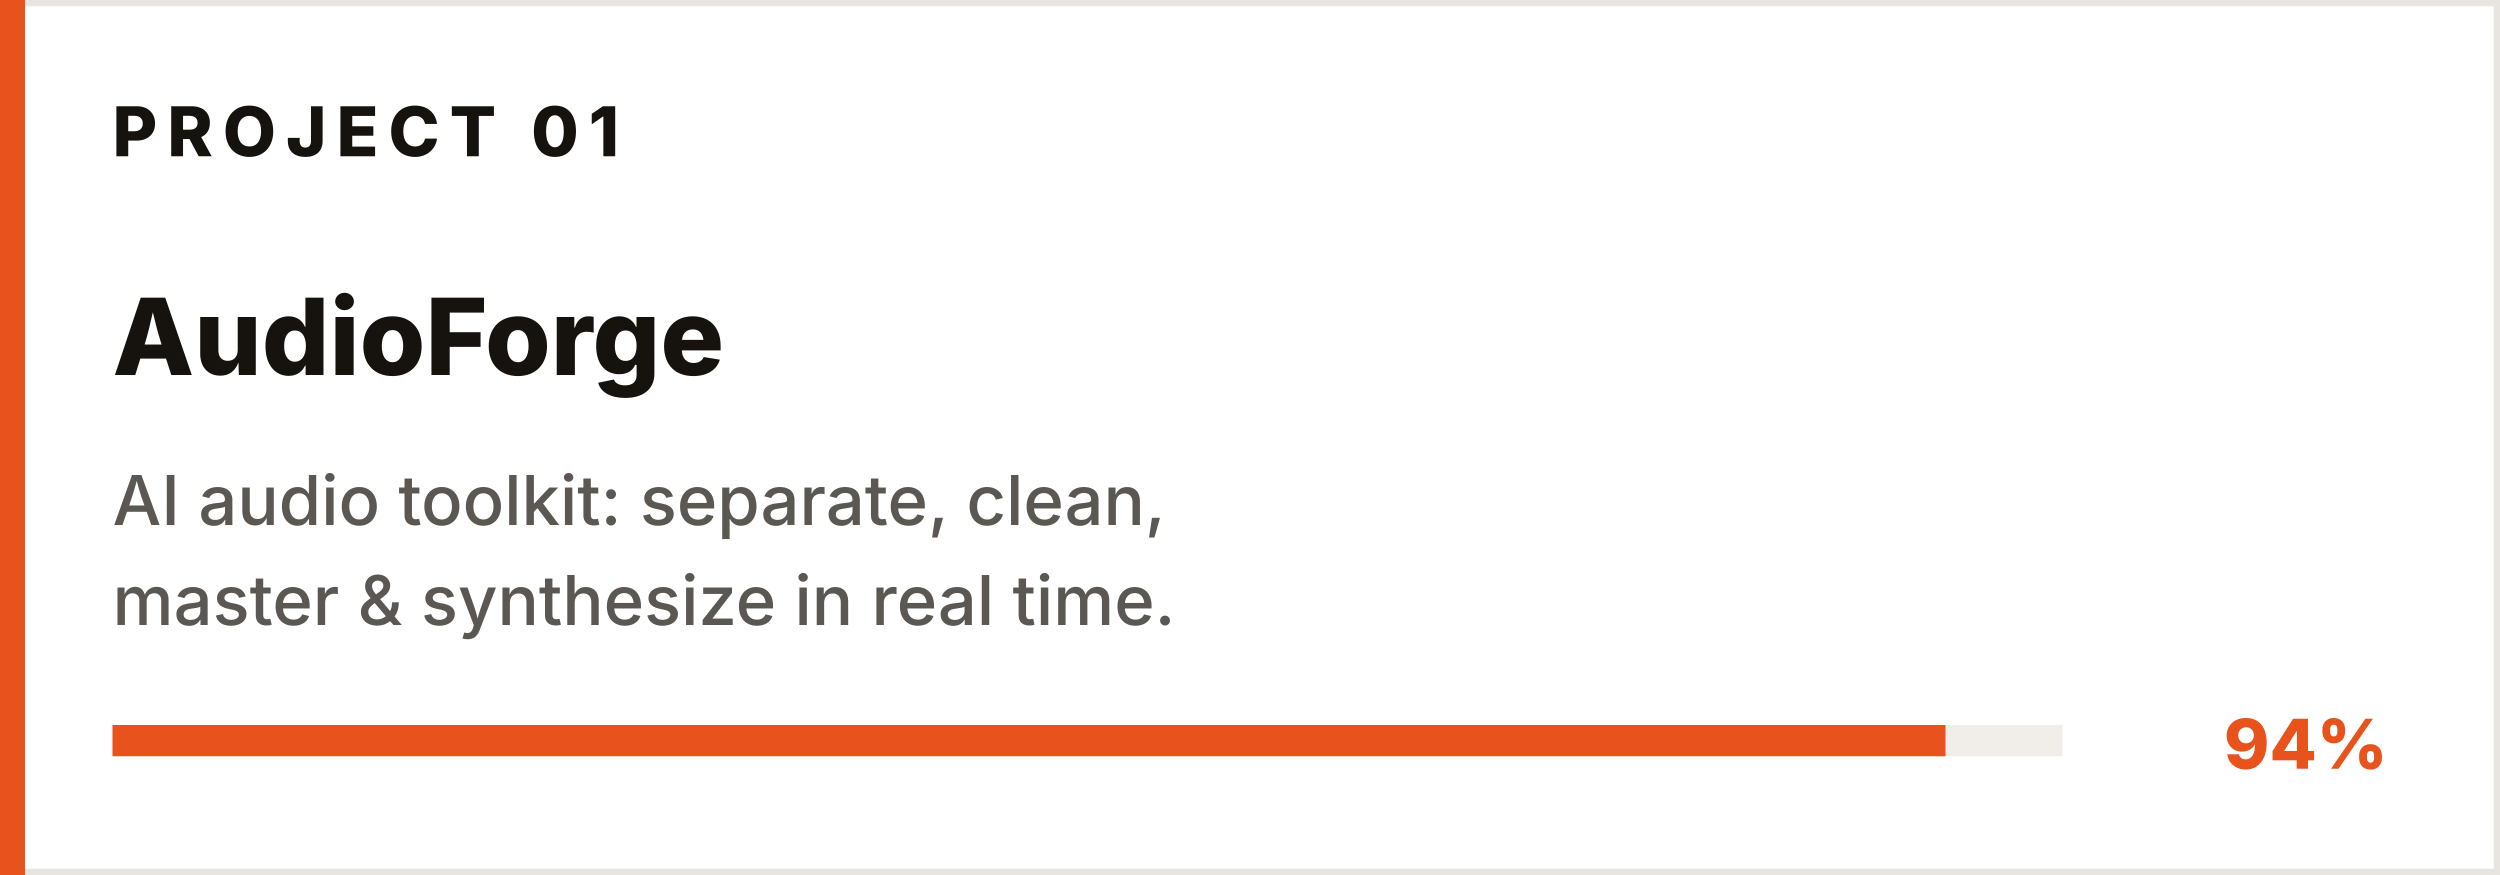
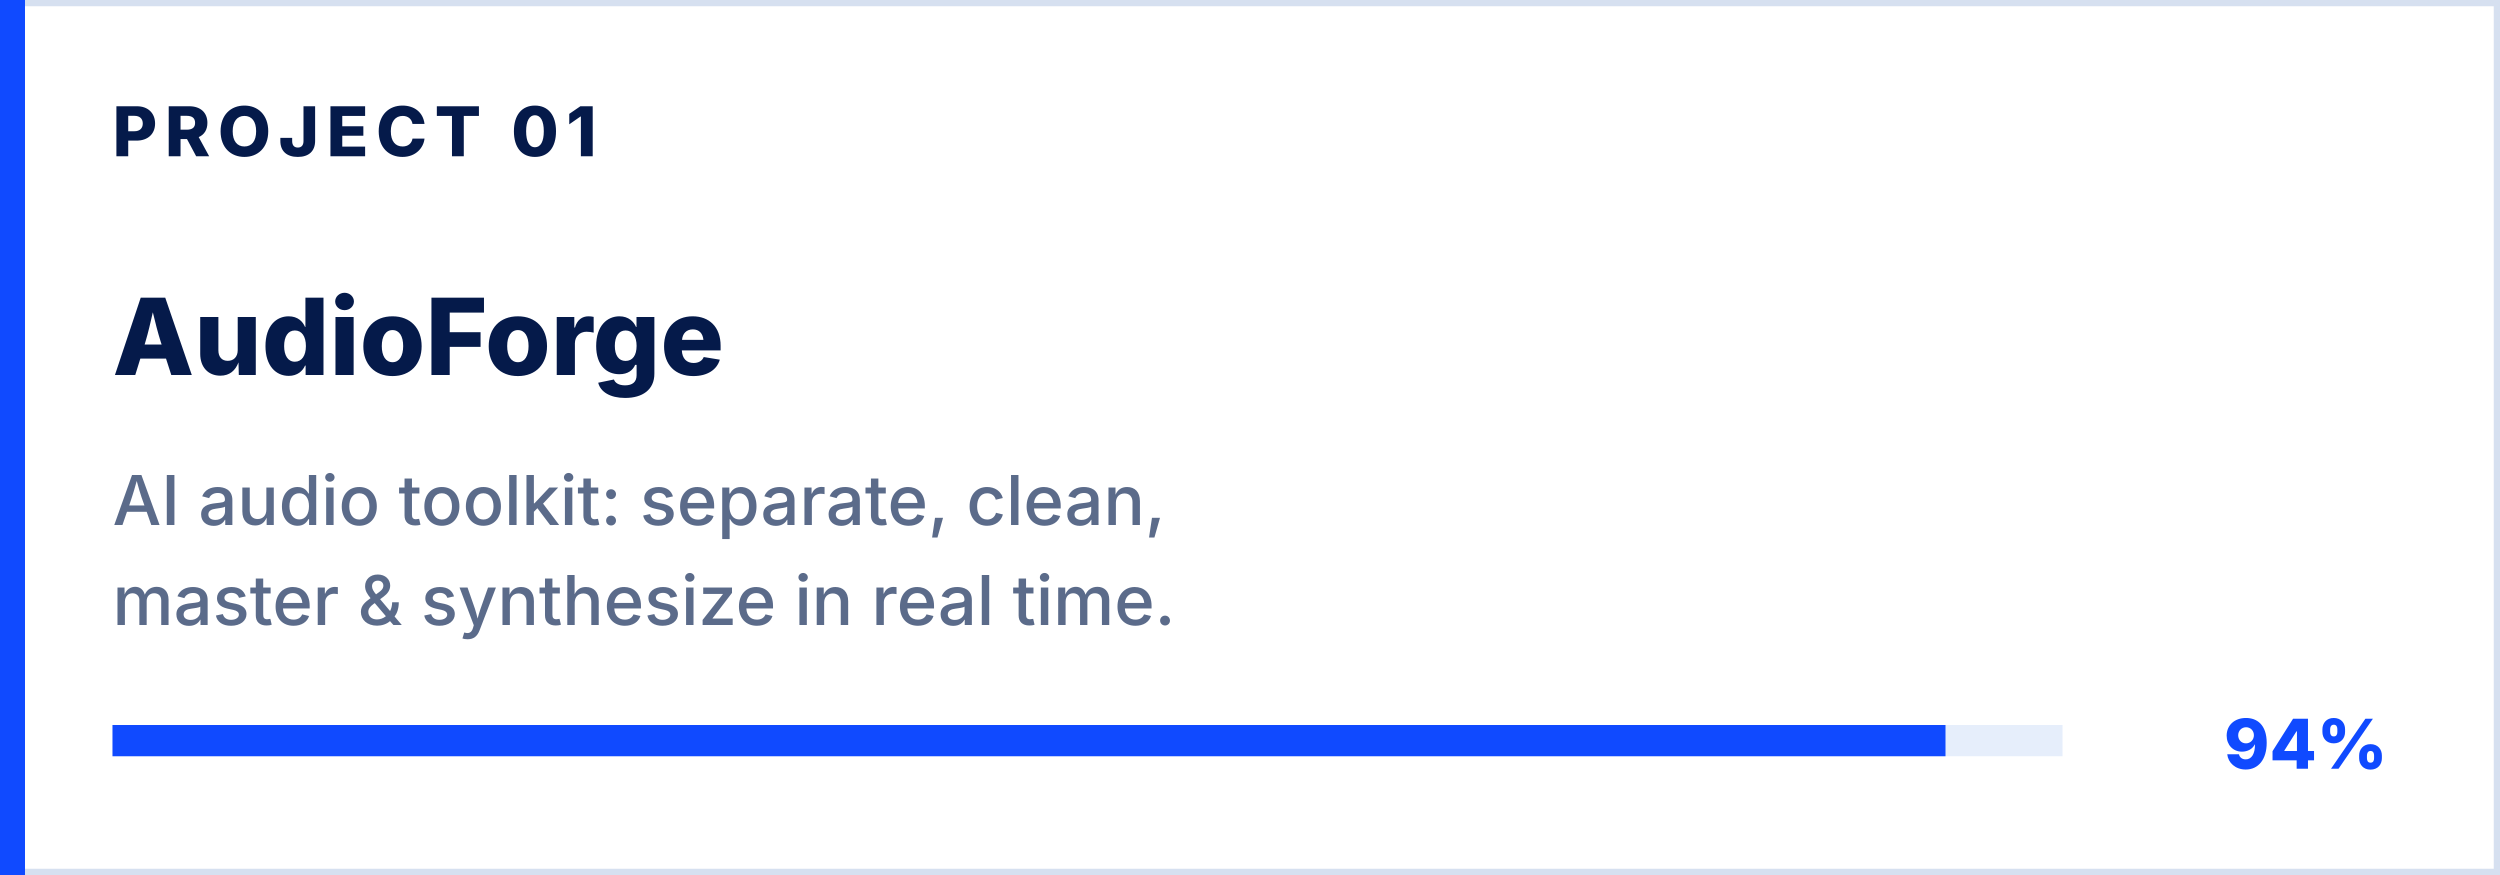
<svg xmlns="http://www.w3.org/2000/svg" width="400" height="140" viewBox="0 0 400 140" role="img">
-   <rect x="0.5" y="0.5" width="399" height="139" fill="#ffffff" stroke="#e8e4df" />
-   <rect x="0" y="0" width="4" height="140" fill="#e8521c" />
-   <text x="18" y="25" font-family="'Inter','Helvetica Neue','Segoe UI',system-ui,Arial,sans-serif" font-size="11" font-weight="800" letter-spacing="1.6" fill="#16130f">PROJECT 01</text>
-   <text x="18" y="60" font-family="'Inter','Helvetica Neue','Segoe UI',system-ui,Arial,sans-serif" font-size="17" font-weight="800" fill="#16130f">AudioForge</text>
-   <text x="18" y="84" font-family="'Inter','Helvetica Neue','Segoe UI',system-ui,Arial,sans-serif" font-size="11" font-weight="500" fill="#5b5752">AI audio toolkit: separate, clean,</text>
-   <text x="18" y="100" font-family="'Inter','Helvetica Neue','Segoe UI',system-ui,Arial,sans-serif" font-size="11" font-weight="500" fill="#5b5752">master &amp; synthesize in real time.</text>
-   <rect x="18" y="116" width="312" height="5" fill="#f1eeea" />
-   <rect x="18" y="116" width="293.28" height="5" fill="#e8521c" />
-   <text x="382" y="123" font-family="'Inter','Helvetica Neue','Segoe UI',system-ui,Arial,sans-serif" font-size="11" font-weight="800" fill="#e8521c" text-anchor="end">94%</text>
+   <rect x="0.5" y="0.5" width="399" height="139" fill="#ffffff" stroke="#d6e0f0" />
+   <rect x="0" y="0" width="4" height="140" fill="#104AFF" />
+   <text x="18" y="25" font-family="'Inter','Helvetica Neue','Segoe UI',system-ui,Arial,sans-serif" font-size="11" font-weight="800" letter-spacing="1.2" fill="#051A4A">PROJECT 01</text>
+   <text x="18" y="60" font-family="'Inter','Helvetica Neue','Segoe UI',system-ui,Arial,sans-serif" font-size="17" font-weight="800" fill="#051A4A">AudioForge</text>
+   <text x="18" y="84" font-family="'Inter','Helvetica Neue','Segoe UI',system-ui,Arial,sans-serif" font-size="11" font-weight="500" fill="#5b6b8a">AI audio toolkit: separate, clean,</text>
+   <text x="18" y="100" font-family="'Inter','Helvetica Neue','Segoe UI',system-ui,Arial,sans-serif" font-size="11" font-weight="500" fill="#5b6b8a">master &amp; synthesize in real time.</text>
+   <rect x="18" y="116" width="312" height="5" fill="#e6eefb" />
+   <rect x="18" y="116" width="293.28" height="5" fill="#104AFF" />
+   <text x="382" y="123" font-family="'Inter','Helvetica Neue','Segoe UI',system-ui,Arial,sans-serif" font-size="11" font-weight="800" fill="#104AFF" text-anchor="end">94%</text>
</svg>
